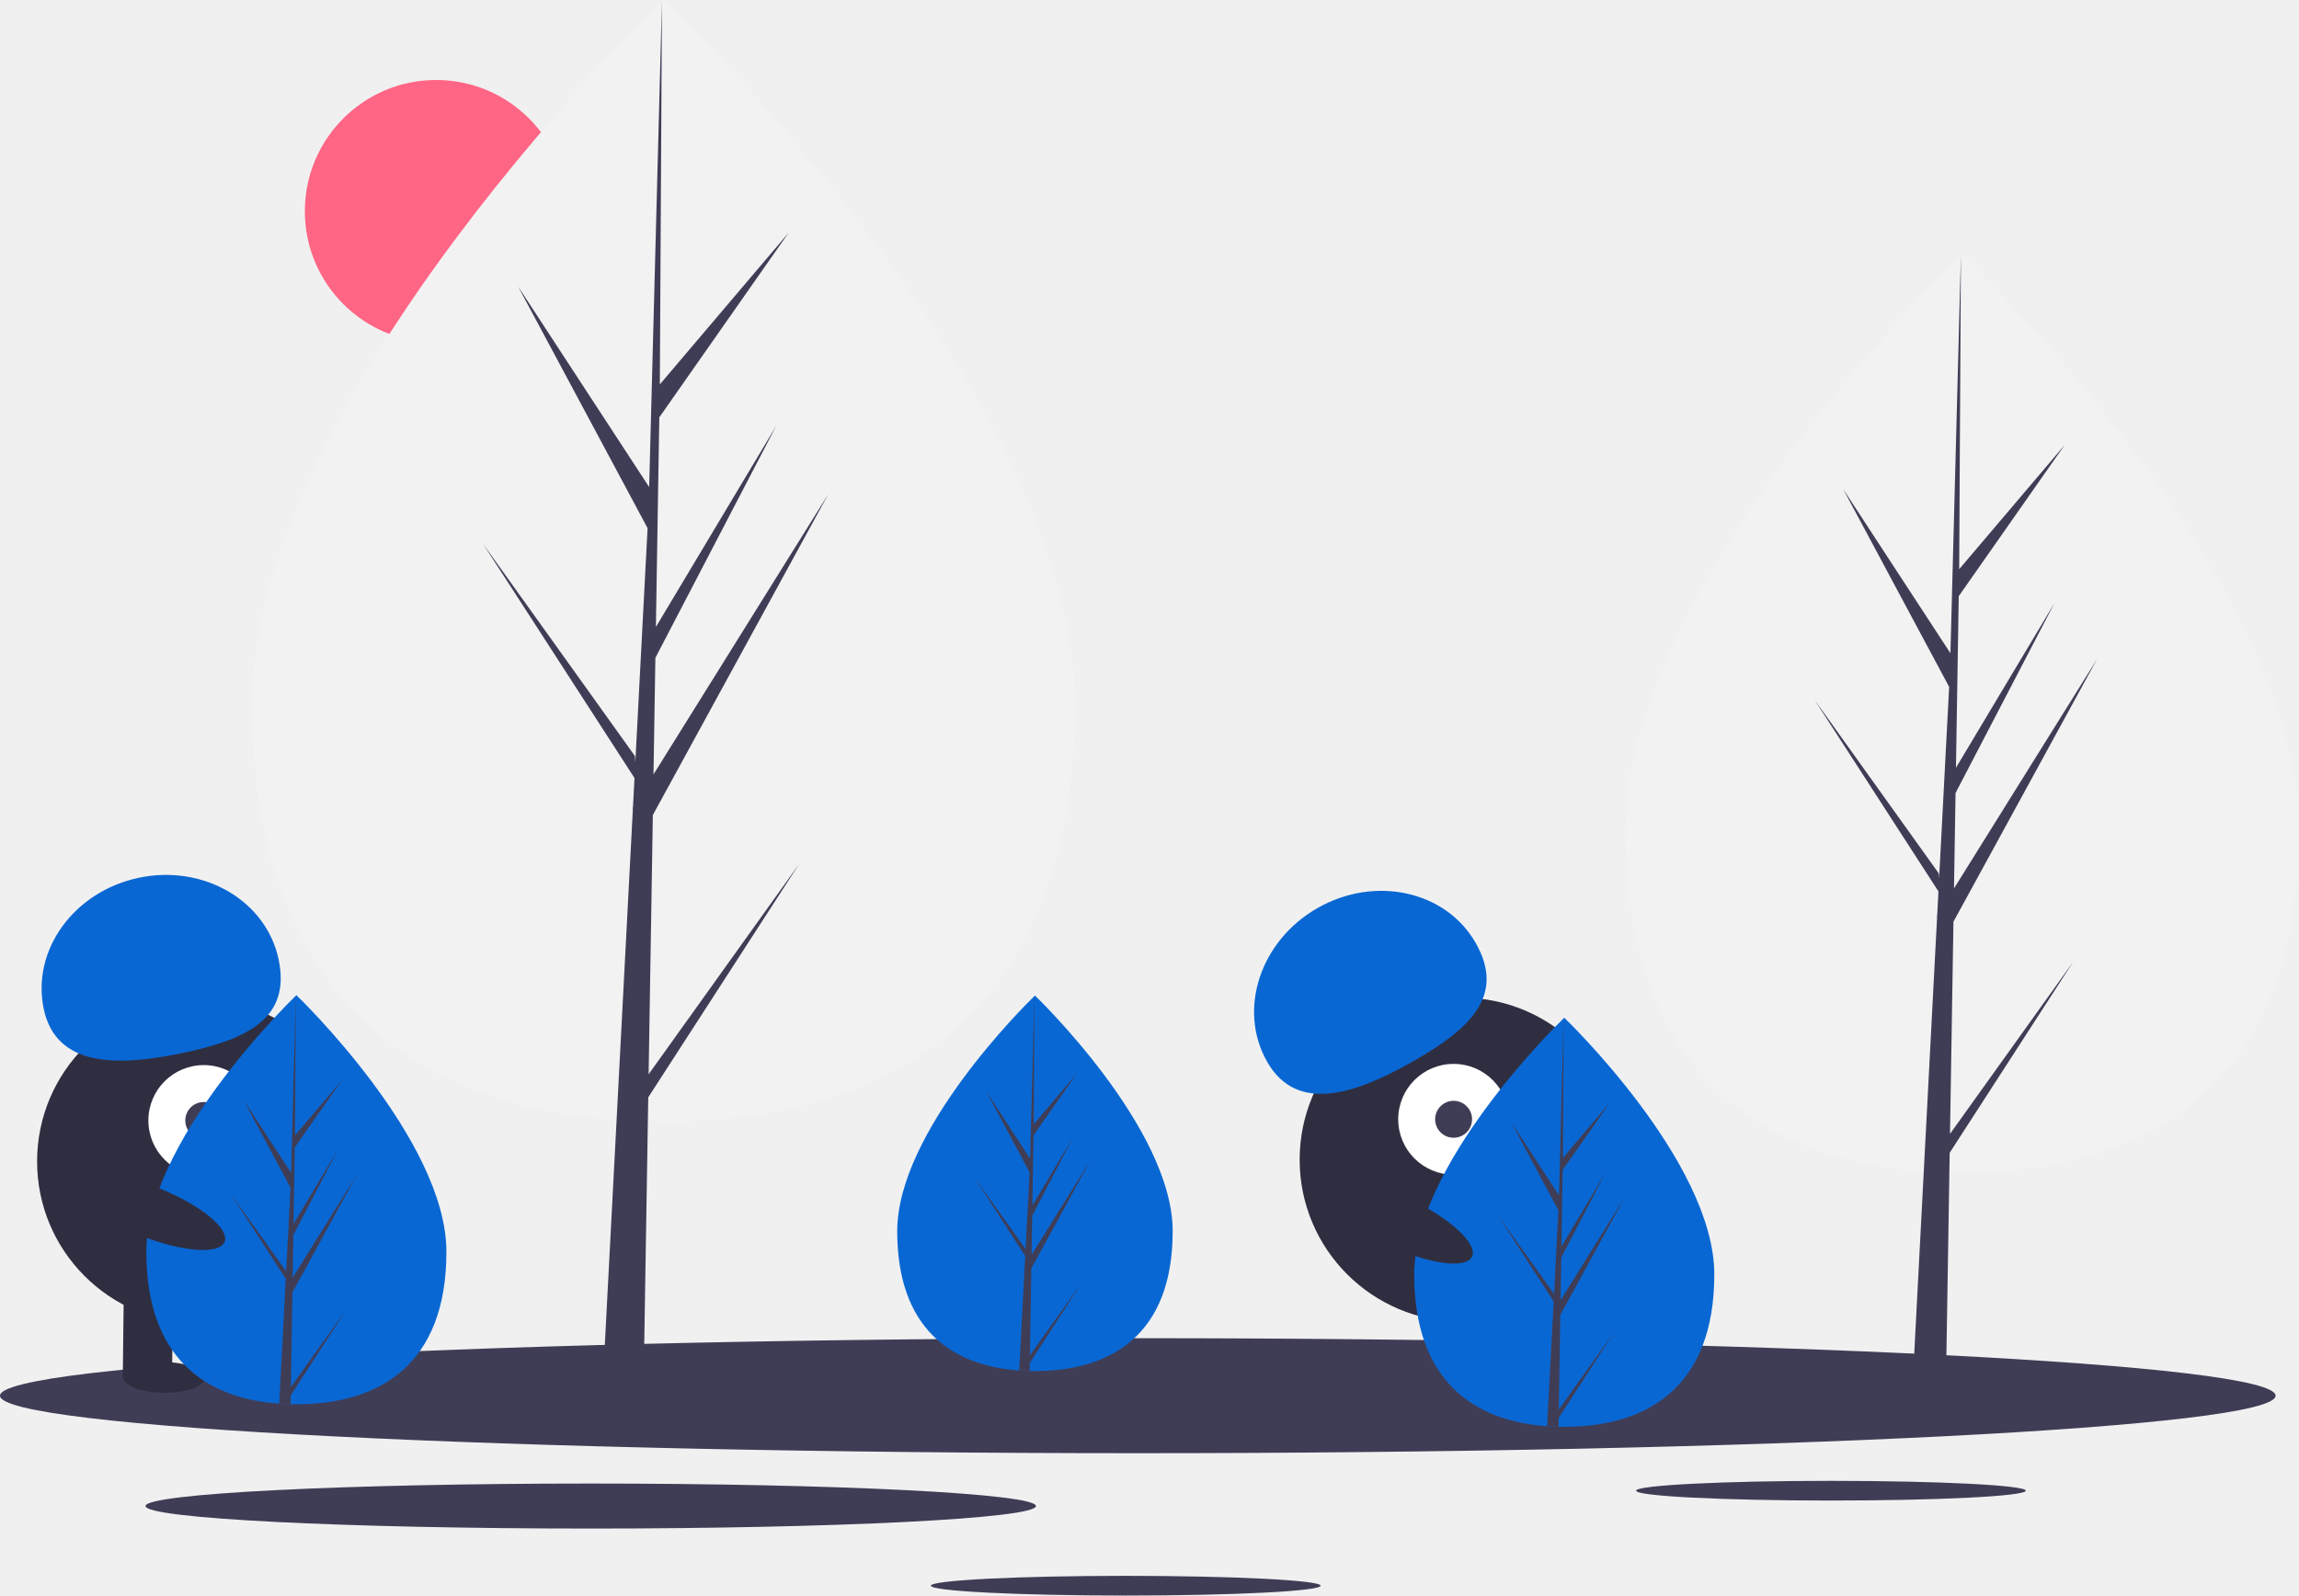
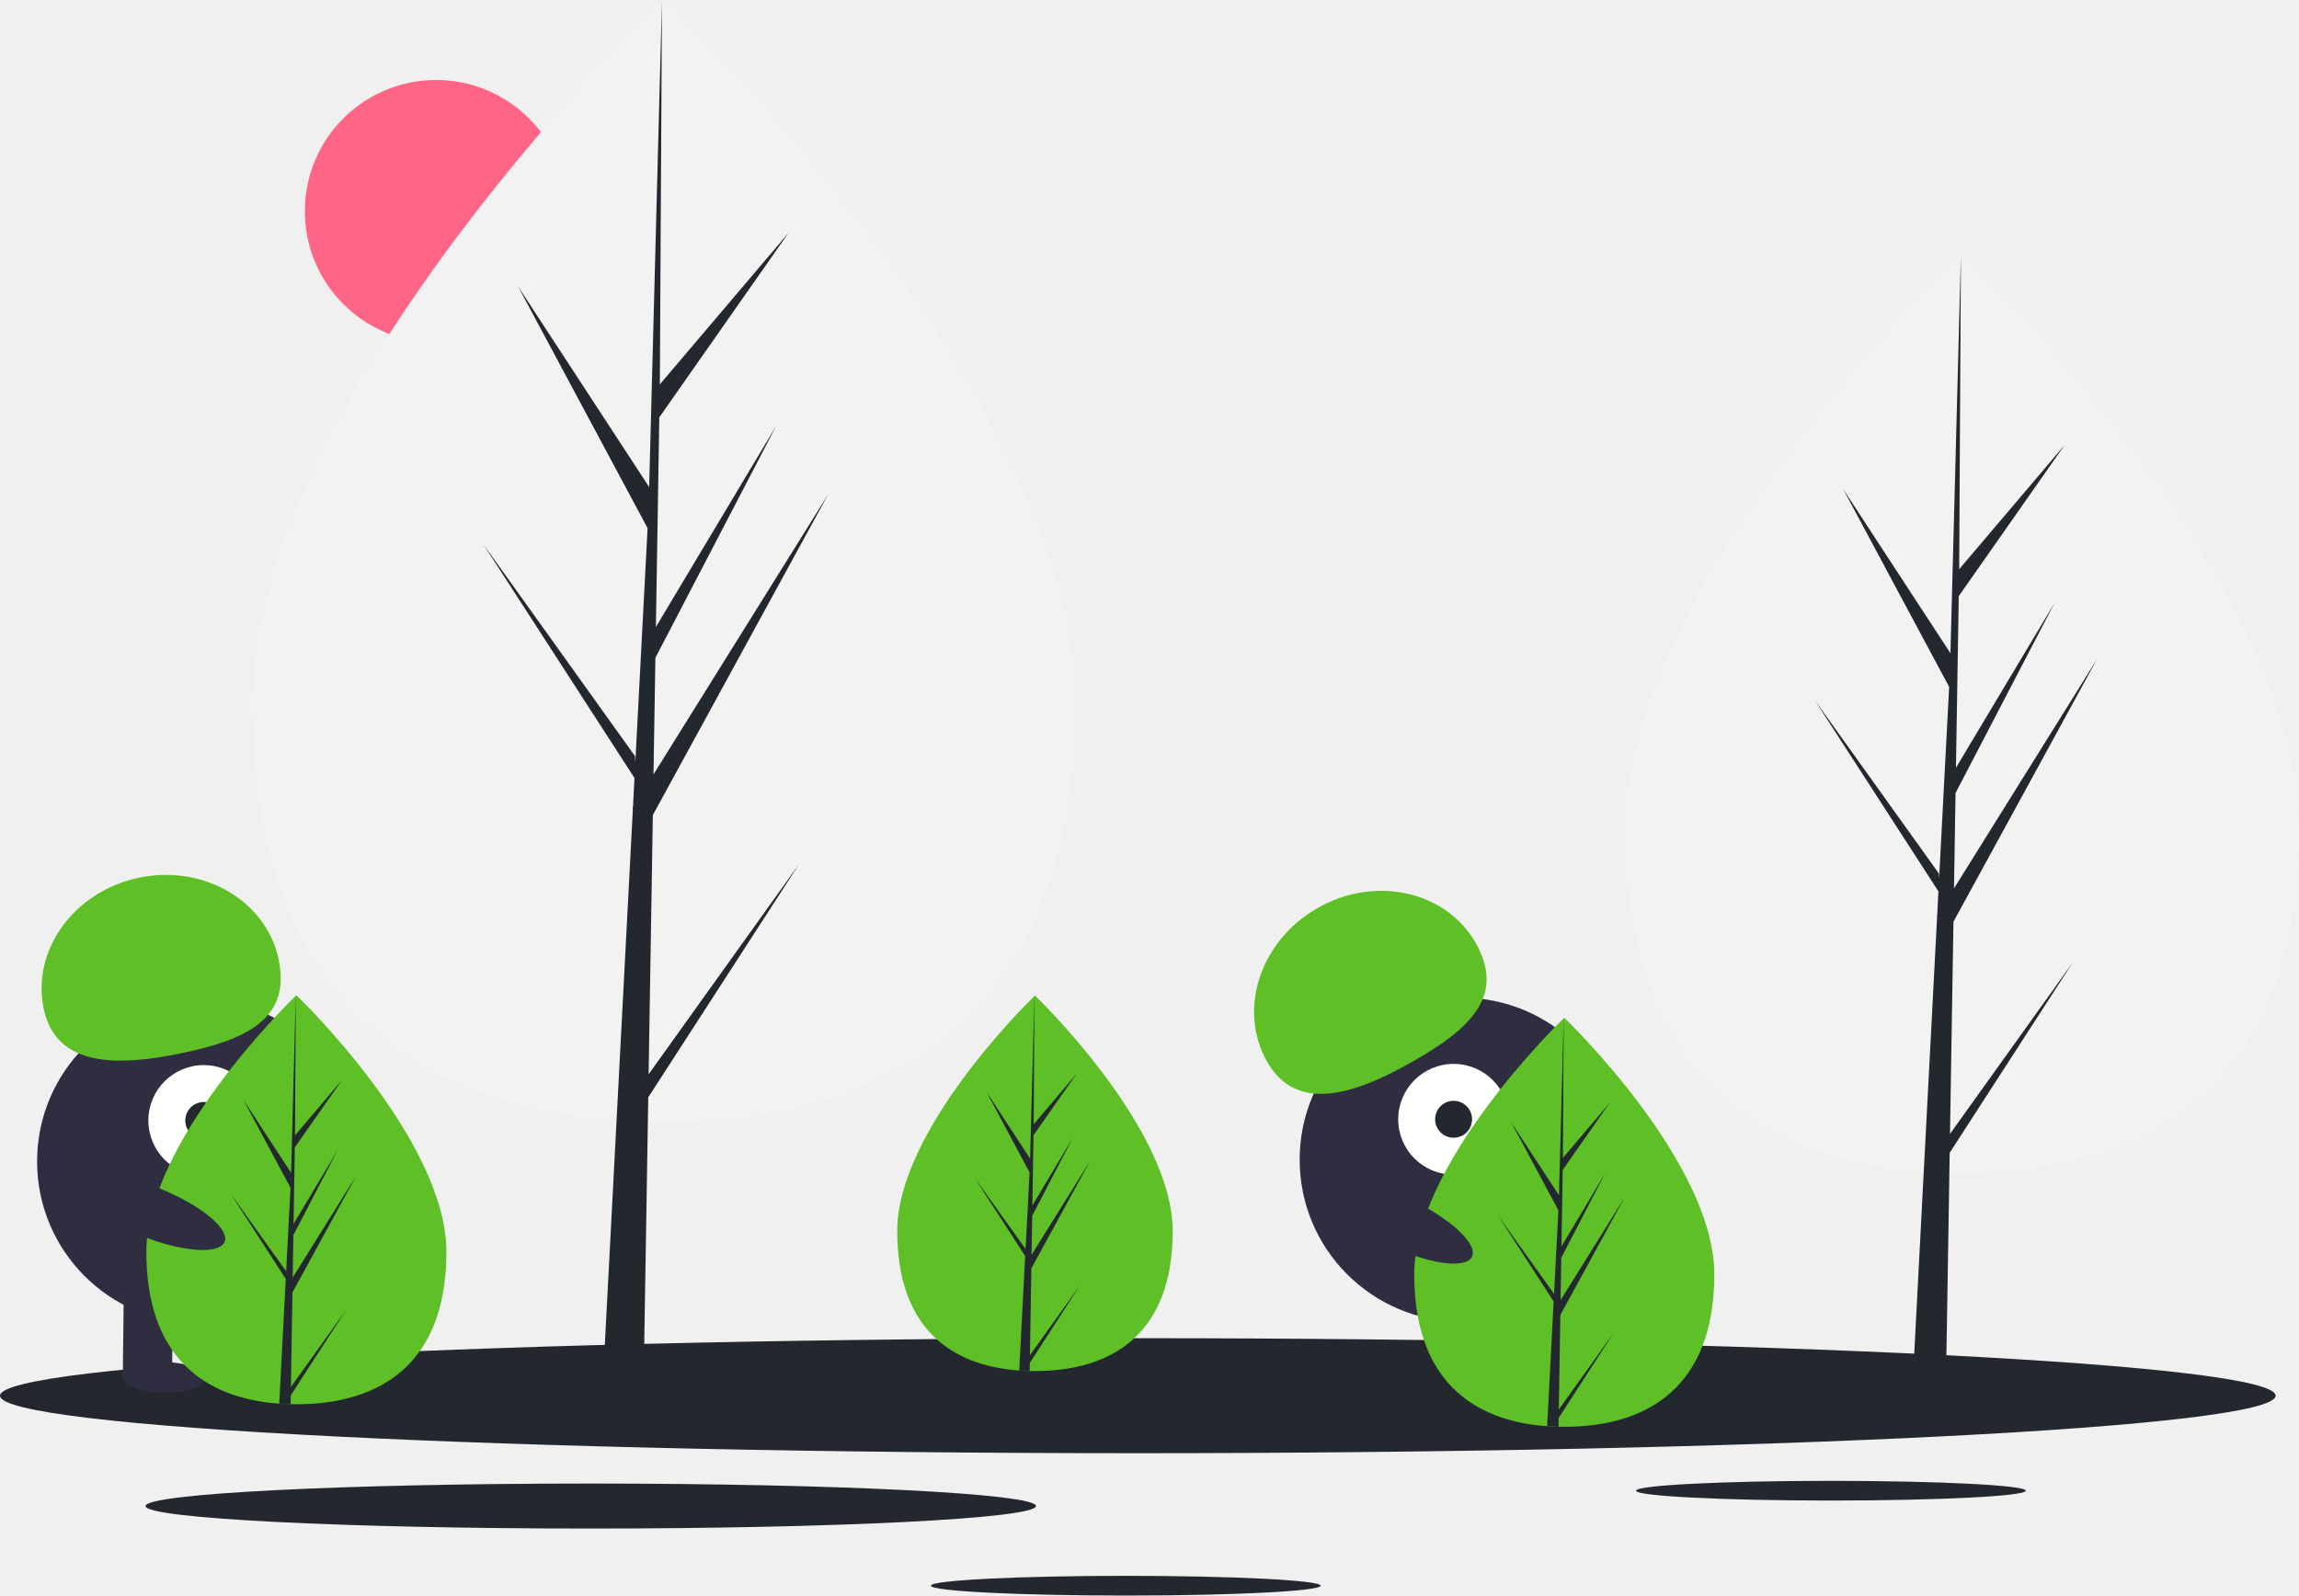
<svg xmlns="http://www.w3.org/2000/svg" id="a706cf1c-1654-439b-8fcf-310eb7aa0e00" data-name="Layer 1" width="1120.592" height="777.916" viewBox="0 0 1120.592 777.916">
  <circle cx="212.592" cy="103" r="64" fill="#ff6584" />
  <path d="M563.68,404.164c0,151.011-89.774,203.739-200.516,203.739S162.649,555.175,162.649,404.164,363.165,61.042,363.165,61.042,563.68,253.152,563.68,404.164Z" transform="translate(-39.70387 -61.04208)" fill="#f2f2f2" />
-   <polygon points="316.156 523.761 318.21 397.378 403.674 241.024 318.532 377.552 319.455 320.725 378.357 207.605 319.699 305.687 319.699 305.687 321.359 203.481 384.433 113.423 321.621 187.409 322.658 0 316.138 248.096 316.674 237.861 252.547 139.704 315.646 257.508 309.671 371.654 309.493 368.625 235.565 265.329 309.269 379.328 308.522 393.603 308.388 393.818 308.449 394.99 293.29 684.589 313.544 684.589 315.974 535.005 389.496 421.285 316.156 523.761" fill="#3f3d56" />
+   <polygon points="316.156 523.761 318.21 397.378 403.674 241.024 318.532 377.552 319.455 320.725 378.357 207.605 319.699 305.687 319.699 305.687 321.359 203.481 384.433 113.423 321.621 187.409 322.658 0 316.138 248.096 316.674 237.861 252.547 139.704 315.646 257.508 309.671 371.654 309.493 368.625 235.565 265.329 309.269 379.328 308.522 393.603 308.388 393.818 308.449 394.99 293.29 684.589 313.544 684.589 315.974 535.005 389.496 421.285 316.156 523.761" fill="#23272E" />
  <path d="M1160.296,466.014c0,123.61-73.484,166.77-164.132,166.77s-164.132-43.16-164.132-166.77S996.165,185.152,996.165,185.152,1160.296,342.404,1160.296,466.014Z" transform="translate(-39.70387 -61.04208)" fill="#f2f2f2" />
-   <polygon points="950.482 552.833 952.162 449.383 1022.119 321.4 952.426 433.154 953.182 386.639 1001.396 294.044 953.382 374.329 953.382 374.329 954.741 290.669 1006.369 216.952 954.954 277.514 955.804 124.11 950.467 327.188 950.906 318.811 898.414 238.464 950.064 334.893 945.173 428.327 945.027 425.847 884.514 341.294 944.844 434.608 944.232 446.293 944.123 446.469 944.173 447.428 931.764 684.478 948.343 684.478 950.332 562.037 1010.514 468.952 950.482 552.833" fill="#3f3d56" />
-   <ellipse cx="554.592" cy="680.479" rx="554.592" ry="28.034" fill="#3f3d56" />
-   <ellipse cx="892.445" cy="726.797" rx="94.989" ry="4.802" fill="#3f3d56" />
-   <ellipse cx="548.72" cy="773.114" rx="94.989" ry="4.802" fill="#3f3d56" />
-   <ellipse cx="287.944" cy="734.279" rx="217.014" ry="10.97" fill="#3f3d56" />
+   <polygon points="950.482 552.833 952.162 449.383 1022.119 321.4 952.426 433.154 953.182 386.639 1001.396 294.044 953.382 374.329 953.382 374.329 954.741 290.669 1006.369 216.952 954.954 277.514 955.804 124.11 950.467 327.188 950.906 318.811 898.414 238.464 950.064 334.893 945.173 428.327 945.027 425.847 884.514 341.294 944.844 434.608 944.232 446.293 944.123 446.469 944.173 447.428 931.764 684.478 948.343 684.478 950.332 562.037 1010.514 468.952 950.482 552.833" fill="#23272E" />
+   <ellipse cx="554.592" cy="680.479" rx="554.592" ry="28.034" fill="#23272E" />
+   <ellipse cx="892.445" cy="726.797" rx="94.989" ry="4.802" fill="#23272E" />
+   <ellipse cx="548.72" cy="773.114" rx="94.989" ry="4.802" fill="#23272E" />
+   <ellipse cx="287.944" cy="734.279" rx="217.014" ry="10.97" fill="#23272E" />
  <circle cx="97.084" cy="566.27" r="79" fill="#2f2e41" />
  <rect x="99.805" y="689.023" width="24" height="43" transform="translate(-31.32451 -62.31008) rotate(0.67509)" fill="#2f2e41" />
  <rect x="147.802" y="689.589" width="24" height="43" transform="translate(-31.31452 -62.87555) rotate(0.67509)" fill="#2f2e41" />
  <ellipse cx="119.546" cy="732.616" rx="7.5" ry="20" transform="translate(-654.1319 782.4795) rotate(-89.32491)" fill="#2f2e41" />
  <ellipse cx="167.554" cy="732.182" rx="7.5" ry="20" transform="translate(-606.2547 830.0553) rotate(-89.32491)" fill="#2f2e41" />
  <circle cx="99.319" cy="546.295" r="27" fill="#fff" />
-   <circle cx="99.319" cy="546.295" r="9" fill="#3f3d56" />
-   <path d="M61.026,552.946c-6.042-28.641,14.688-57.265,46.3-63.934s62.138,11.143,68.18,39.784-14.978,38.93-46.591,45.599S67.068,581.587,61.026,552.946Z" transform="translate(-39.70387 -61.04208)" fill="#0967d3" />
-   <path d="M257.296,671.384c0,55.076-32.74,74.306-73.13,74.306q-1.404,0-2.803-.031c-1.871-.04-3.725-.129-5.556-.254-36.451-2.58-64.771-22.799-64.771-74.021,0-53.008,67.739-119.896,72.827-124.846l.009-.009c.196-.192.294-.285.294-.285S257.296,616.308,257.296,671.384Z" transform="translate(-39.70387 -61.04208)" fill="#0967d3" />
-   <path d="M181.502,737.265l26.747-37.374-26.814,41.477-.071,4.291c-1.871-.04-3.725-.129-5.556-.254l2.883-55.103-.022-.428.049-.08.272-5.204-26.881-41.58,26.965,37.677.062,1.105,2.179-41.633-23.013-42.966,23.294,35.658,2.268-86.314.009-.294v.285l-.379,68.064,22.911-26.983-23.004,32.847-.606,37.276L204.185,621.958l-21.48,41.259-.339,20.723,31.056-49.791-31.171,57.023Z" transform="translate(-39.70387 -61.04208)" fill="#3f3d56" />
+   <circle cx="99.319" cy="546.295" r="9" fill="#23272E" />
+   <path d="M61.026,552.946c-6.042-28.641,14.688-57.265,46.3-63.934s62.138,11.143,68.18,39.784-14.978,38.93-46.591,45.599S67.068,581.587,61.026,552.946Z" transform="translate(-39.70387 -61.04208)" fill="#5FBF27" />
+   <path d="M257.296,671.384c0,55.076-32.74,74.306-73.13,74.306q-1.404,0-2.803-.031c-1.871-.04-3.725-.129-5.556-.254-36.451-2.58-64.771-22.799-64.771-74.021,0-53.008,67.739-119.896,72.827-124.846l.009-.009c.196-.192.294-.285.294-.285S257.296,616.308,257.296,671.384Z" transform="translate(-39.70387 -61.04208)" fill="#5FBF27" />
+   <path d="M181.502,737.265l26.747-37.374-26.814,41.477-.071,4.291c-1.871-.04-3.725-.129-5.556-.254l2.883-55.103-.022-.428.049-.08.272-5.204-26.881-41.58,26.965,37.677.062,1.105,2.179-41.633-23.013-42.966,23.294,35.658,2.268-86.314.009-.294v.285l-.379,68.064,22.911-26.983-23.004,32.847-.606,37.276L204.185,621.958l-21.48,41.259-.339,20.723,31.056-49.791-31.171,57.023Z" transform="translate(-39.70387 -61.04208)" fill="#23272E" />
  <circle cx="712.485" cy="565.415" r="79" fill="#2f2e41" />
  <rect x="741.777" y="691.824" width="24" height="43" transform="translate(-215.9946 191.864) rotate(-17.08345)" fill="#2f2e41" />
  <rect x="787.659" y="677.723" width="24" height="43" transform="matrix(0.95588, -0.29376, 0.29376, 0.95588, -209.8279, 204.7204)" fill="#2f2e41" />
  <ellipse cx="767.887" cy="732.003" rx="20" ry="7.5" transform="translate(-220.8593 196.8331) rotate(-17.08345)" fill="#2f2e41" />
  <ellipse cx="813.475" cy="716.946" rx="20" ry="7.5" transform="translate(-214.4248 209.561) rotate(-17.08345)" fill="#2f2e41" />
  <circle cx="708.522" cy="545.71" r="27" fill="#fff" />
-   <circle cx="708.522" cy="545.71" r="9" fill="#3f3d56" />
-   <path d="M657.355,578.743c-14.49-25.433-3.478-59.016,24.594-75.009s62.576-8.341,77.065,17.093-2.391,41.644-30.463,57.637S671.845,604.176,657.355,578.743Z" transform="translate(-39.70387 -61.04208)" fill="#0967d3" />
-   <path d="M611.296,661.299c0,50.557-30.054,68.21-67.13,68.21q-1.288,0-2.573-.029c-1.718-.037-3.419-.119-5.1-.233-33.461-2.368-59.457-20.929-59.457-67.948,0-48.659,62.181-110.059,66.852-114.603l.008-.008c.18-.176.27-.262.27-.262S611.296,610.742,611.296,661.299Z" transform="translate(-39.70387 -61.04208)" fill="#0967d3" />
-   <path d="M541.72,721.774l24.553-34.307-24.614,38.074-.065,3.939c-1.718-.037-3.419-.119-5.1-.233l2.646-50.582-.02-.393.045-.074.249-4.777-24.675-38.168,24.753,34.585.057,1.014,2-38.217-21.125-39.44L541.806,625.928l2.082-79.232.008-.27v.262l-.348,62.48,21.031-24.769-21.117,30.152-.556,34.217,19.636-32.839-19.718,37.874-.311,19.023,28.508-45.706-28.614,52.344Z" transform="translate(-39.70387 -61.04208)" fill="#3f3d56" />
-   <path d="M875.296,682.384c0,55.076-32.74,74.306-73.13,74.306q-1.403,0-2.803-.031c-1.871-.04-3.725-.129-5.556-.254-36.451-2.58-64.771-22.799-64.771-74.021,0-53.008,67.739-119.896,72.827-124.846l.009-.009c.196-.192.294-.285.294-.285S875.296,627.308,875.296,682.384Z" transform="translate(-39.70387 -61.04208)" fill="#0967d3" />
-   <path d="M799.502,748.265l26.747-37.374-26.814,41.477-.071,4.291c-1.871-.04-3.725-.129-5.556-.254l2.883-55.103-.022-.428.049-.08.272-5.204L770.108,654.011l26.965,37.677.062,1.105,2.179-41.633-23.013-42.966,23.294,35.658,2.268-86.314.009-.294v.285l-.379,68.064,22.911-26.983-23.004,32.847-.606,37.276L822.185,632.958l-21.48,41.259-.339,20.723,31.056-49.791-31.171,57.023Z" transform="translate(-39.70387 -61.04208)" fill="#3f3d56" />
+   <circle cx="708.522" cy="545.71" r="9" fill="#23272E" />
+   <path d="M657.355,578.743c-14.49-25.433-3.478-59.016,24.594-75.009s62.576-8.341,77.065,17.093-2.391,41.644-30.463,57.637S671.845,604.176,657.355,578.743Z" transform="translate(-39.70387 -61.04208)" fill="#5FBF27" />
+   <path d="M611.296,661.299c0,50.557-30.054,68.21-67.13,68.21q-1.288,0-2.573-.029c-1.718-.037-3.419-.119-5.1-.233-33.461-2.368-59.457-20.929-59.457-67.948,0-48.659,62.181-110.059,66.852-114.603l.008-.008c.18-.176.27-.262.27-.262S611.296,610.742,611.296,661.299Z" transform="translate(-39.70387 -61.04208)" fill="#5FBF27" />
+   <path d="M541.72,721.774l24.553-34.307-24.614,38.074-.065,3.939c-1.718-.037-3.419-.119-5.1-.233l2.646-50.582-.02-.393.045-.074.249-4.777-24.675-38.168,24.753,34.585.057,1.014,2-38.217-21.125-39.44L541.806,625.928l2.082-79.232.008-.27v.262l-.348,62.48,21.031-24.769-21.117,30.152-.556,34.217,19.636-32.839-19.718,37.874-.311,19.023,28.508-45.706-28.614,52.344Z" transform="translate(-39.70387 -61.04208)" fill="#23272E" />
+   <path d="M875.296,682.384c0,55.076-32.74,74.306-73.13,74.306q-1.403,0-2.803-.031c-1.871-.04-3.725-.129-5.556-.254-36.451-2.58-64.771-22.799-64.771-74.021,0-53.008,67.739-119.896,72.827-124.846l.009-.009c.196-.192.294-.285.294-.285S875.296,627.308,875.296,682.384Z" transform="translate(-39.70387 -61.04208)" fill="#5FBF27" />
+   <path d="M799.502,748.265l26.747-37.374-26.814,41.477-.071,4.291c-1.871-.04-3.725-.129-5.556-.254l2.883-55.103-.022-.428.049-.08.272-5.204L770.108,654.011l26.965,37.677.062,1.105,2.179-41.633-23.013-42.966,23.294,35.658,2.268-86.314.009-.294v.285l-.379,68.064,22.911-26.983-23.004,32.847-.606,37.276L822.185,632.958l-21.48,41.259-.339,20.723,31.056-49.791-31.171,57.023Z" transform="translate(-39.70387 -61.04208)" fill="#23272E" />
  <ellipse cx="721.517" cy="656.822" rx="12.4" ry="39.5" transform="translate(-220.8352 966.2232) rotate(-64.62574)" fill="#2f2e41" />
  <ellipse cx="112.517" cy="651.822" rx="12.4" ry="39.5" transform="translate(-574.0794 452.7137) rotate(-68.15829)" fill="#2f2e41" />
</svg>
